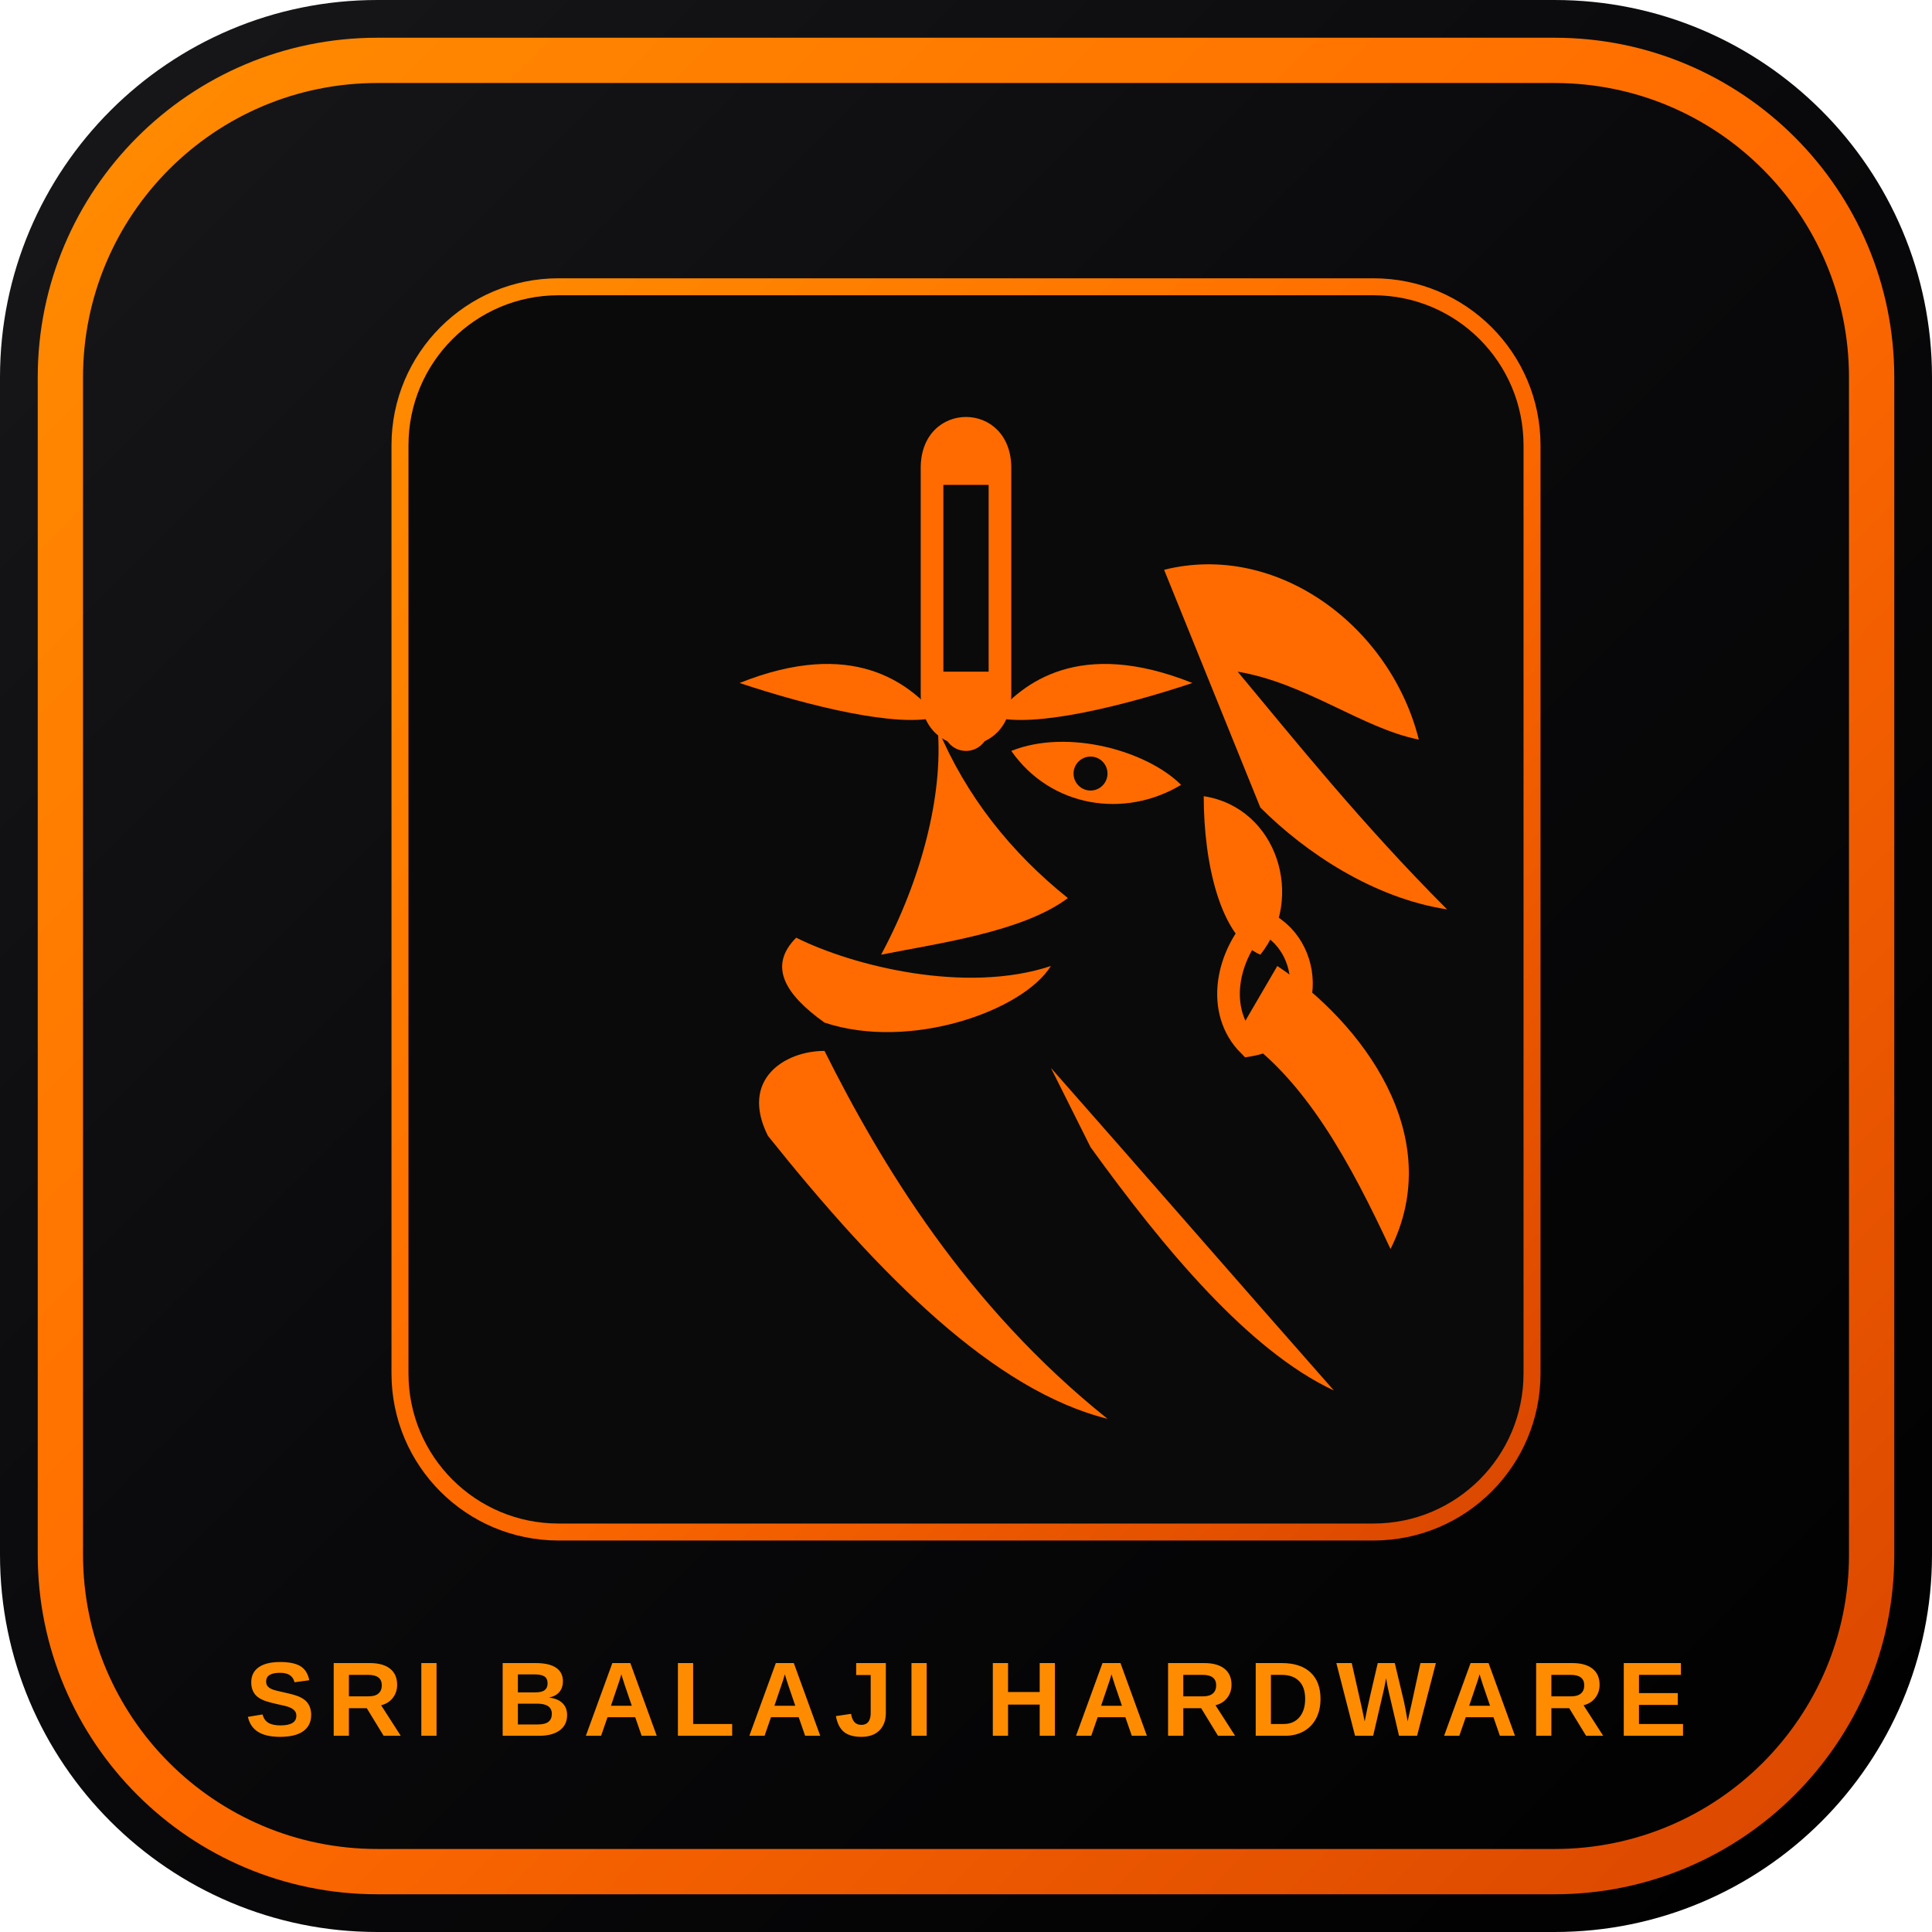
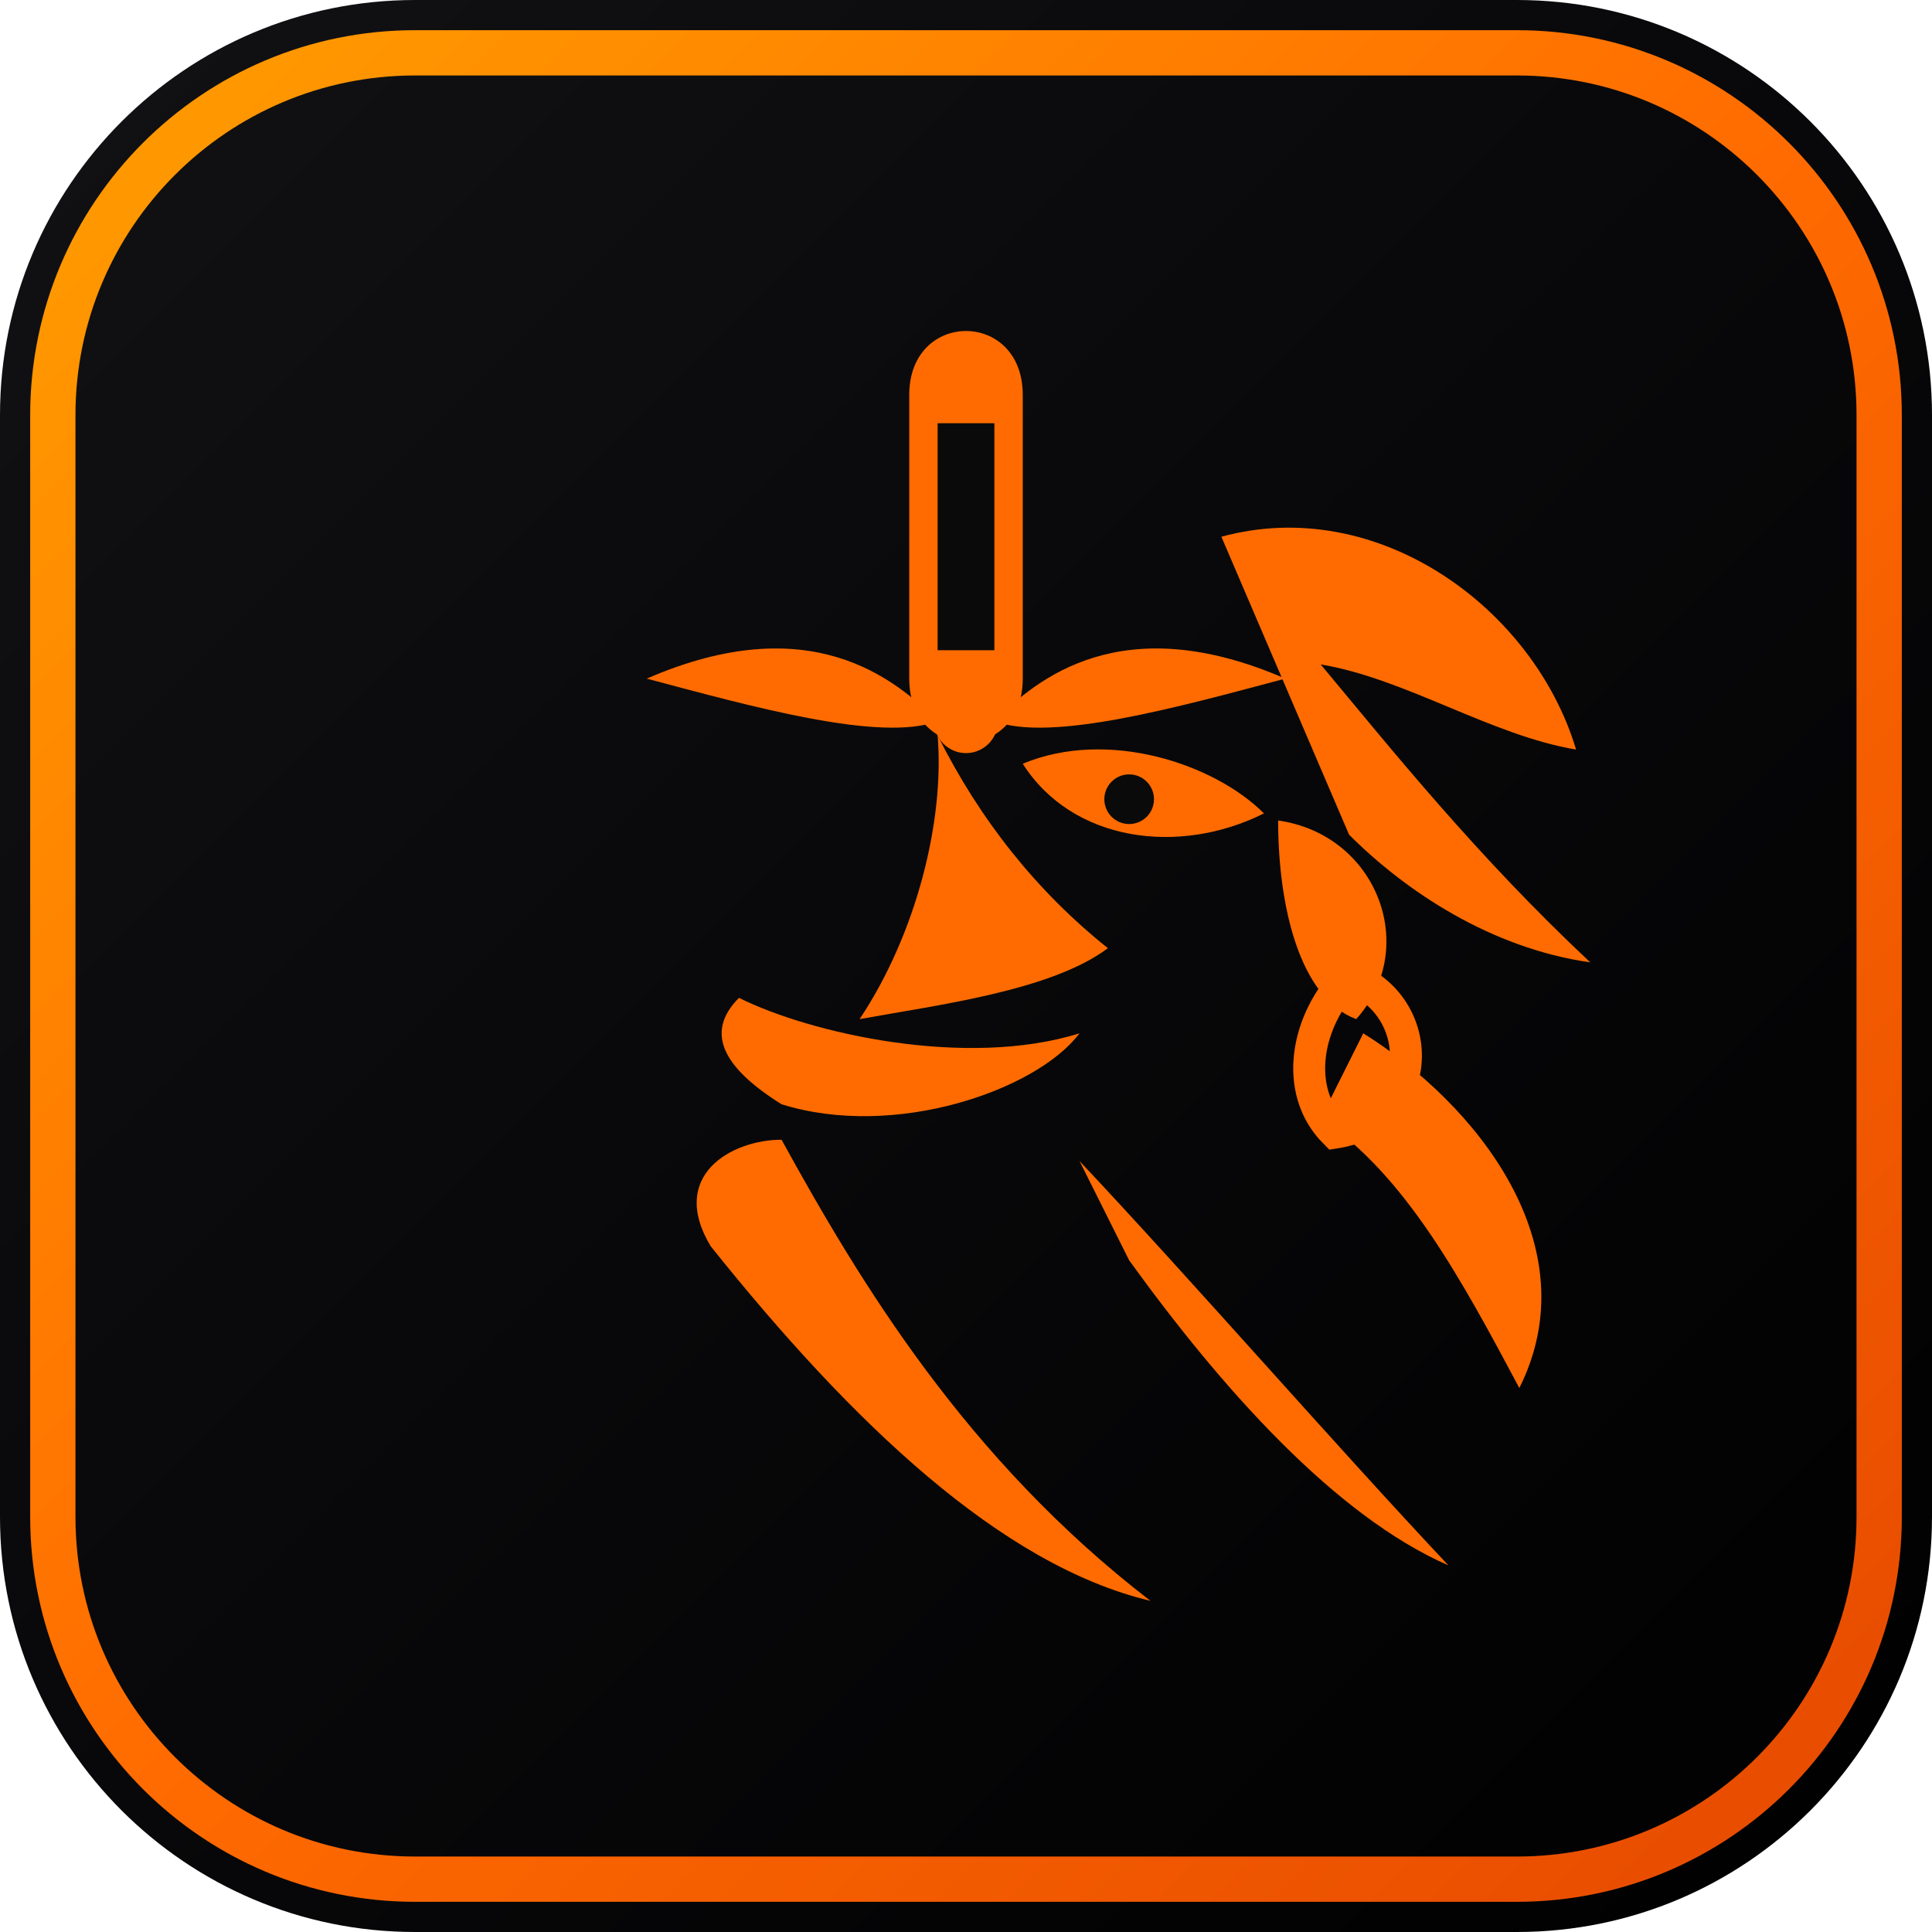
<svg xmlns="http://www.w3.org/2000/svg" viewBox="0 0 512 512" width="100%" height="100%">
  <defs>
    <linearGradient id="bgGrad512" x1="0%" y1="0%" x2="100%" y2="100%">
-       <stop offset="0%" stop-color="#18181b" />
-       <stop offset="50%" stop-color="#09090b" />
+       <stop offset="0%" stop-color="#121215" />
+       <stop offset="50%" stop-color="#08080a" />
      <stop offset="100%" stop-color="#000000" />
    </linearGradient>
    <linearGradient id="orangeGrad512" x1="0%" y1="0%" x2="100%" y2="100%">
-       <stop offset="0%" stop-color="#FF8C00" />
+       <stop offset="0%" stop-color="#FF9D00" />
      <stop offset="50%" stop-color="#FF6B00" />
-       <stop offset="100%" stop-color="#D94600" />
+       <stop offset="100%" stop-color="#E64A00" />
    </linearGradient>
  </defs>
-   <rect width="512" height="512" rx="100" fill="url(#bgGrad512)" />
-   <rect x="16" y="16" width="480" height="480" rx="84" fill="none" stroke="url(#orangeGrad512)" stroke-width="12" />
-   <g transform="translate(106, 76) scale(1.5)">
-     <rect width="200" height="220" rx="28" fill="#0A0A0A" stroke="url(#orangeGrad512)" stroke-width="3" />
+   <rect width="512" height="512" rx="110" fill="url(#bgGrad512)" />
+   <rect x="14" y="14" width="484" height="484" rx="96" fill="none" stroke="url(#orangeGrad512)" stroke-width="12" />
+   <g transform="translate(68, 52) scale(1.88)">
    <g fill="#FF6B00">
-       <path d="M 92 32 C 92 20 108 20 108 32 L 108 72 C 108 84 92 84 92 72 Z" />
-       <path d="M 96 35 L 104 35 L 104 68 L 96 68 Z" fill="#0A0A0A" />
-       <circle cx="100" cy="78" r="4" fill="#FF6B00" />
-       <path d="M 60 70 C 80 62 90 70 95 76 C 88 78 72 74 60 70 Z" />
-       <path d="M 140 70 C 120 62 110 70 105 76 C 112 78 128 74 140 70 Z" />
-       <path d="M 108 82 C 118 78 132 82 138 88 C 128 94 115 92 108 82 Z" />
-       <circle cx="122" cy="86" r="3" fill="#0A0A0A" />
-       <path d="M 95 78 C 96 90 92 105 85 118 C 95 116 110 114 118 108 C 108 100 100 90 95 78 Z" />
-       <path d="M 70 115 C 80 120 100 125 115 120 C 110 128 90 135 75 130 C 68 125 65 120 70 115 Z" />
-       <path d="M 142 90 C 155 92 160 108 152 118 C 145 115 142 102 142 90 Z" />
-       <path d="M 152 112 C 162 116 162 132 150 134 C 144 128 146 118 152 112 Z" fill="none" stroke="#FF6B00" stroke-width="4" />
-       <path d="M 135 50 C 155 45 175 60 180 80 C 170 78 160 70 148 68 C 158 80 170 95 185 110 C 172 108 160 100 152 92 Z" />
-       <path d="M 155 120 C 170 130 185 150 175 170 C 168 155 160 140 148 132 Z" />
-       <path d="M 75 135 C 85 155 100 180 125 200 C 105 195 85 175 65 150 C 60 140 68 135 75 135 Z" />
-       <path d="M 115 138 C 130 155 150 178 165 195 C 150 188 135 170 122 152 Z" />
+       <path d="M 92 28 C 92 16 108 16 108 28 L 108 68 C 108 80 92 80 92 68 Z" />
+       <path d="M 96 32 L 104 32 L 104 64 L 96 64 Z" fill="#0A0A0A" />
+       <circle cx="100" cy="74" r="4.5" fill="#FF6B00" />
+       <path d="M 55 68 C 78 58 90 68 96 74 C 88 77 70 72 55 68 Z" />
+       <path d="M 145 68 C 122 58 110 68 104 74 C 112 77 130 72 145 68 Z" />
+       <path d="M 108 80 C 120 75 135 80 142 87 C 130 93 115 91 108 80 Z" />
+       <circle cx="123" cy="85" r="3.5" fill="#0A0A0A" />
+       <path d="M 96 76 C 97 88 93 104 85 116 C 96 114 112 112 120 106 C 110 98 102 88 96 76 Z" />
+       <path d="M 68 113 C 78 118 100 123 116 118 C 110 126 90 133 74 128 C 66 123 63 118 68 113 Z" />
+       <path d="M 144 88 C 158 90 164 106 155 116 C 147 113 144 100 144 88 Z" />
+       <path d="M 154 110 C 165 114 165 130 152 132 C 146 126 148 116 154 110 Z" fill="none" stroke="#FF6B00" stroke-width="4.5" />
+       <path d="M 136 48 C 158 42 180 58 186 78 C 174 76 162 68 150 66 C 160 78 172 93 188 108 C 174 106 162 98 154 90 Z" />
+       <path d="M 156 118 C 172 128 188 148 178 168 C 170 153 162 138 150 130 Z" />
+       <path d="M 74 133 C 85 153 100 178 126 198 C 105 193 84 173 64 148 C 58 138 67 133 74 133 Z" />
+       <path d="M 116 136 C 132 153 152 176 168 193 C 152 186 136 168 123 150 Z" />
    </g>
  </g>
-   <text x="256" y="460" font-family="Arial, Helvetica, sans-serif" font-weight="900" font-size="28" fill="#FF8C00" letter-spacing="3" text-anchor="middle">SRI BALAJI HARDWARE</text>
</svg>
